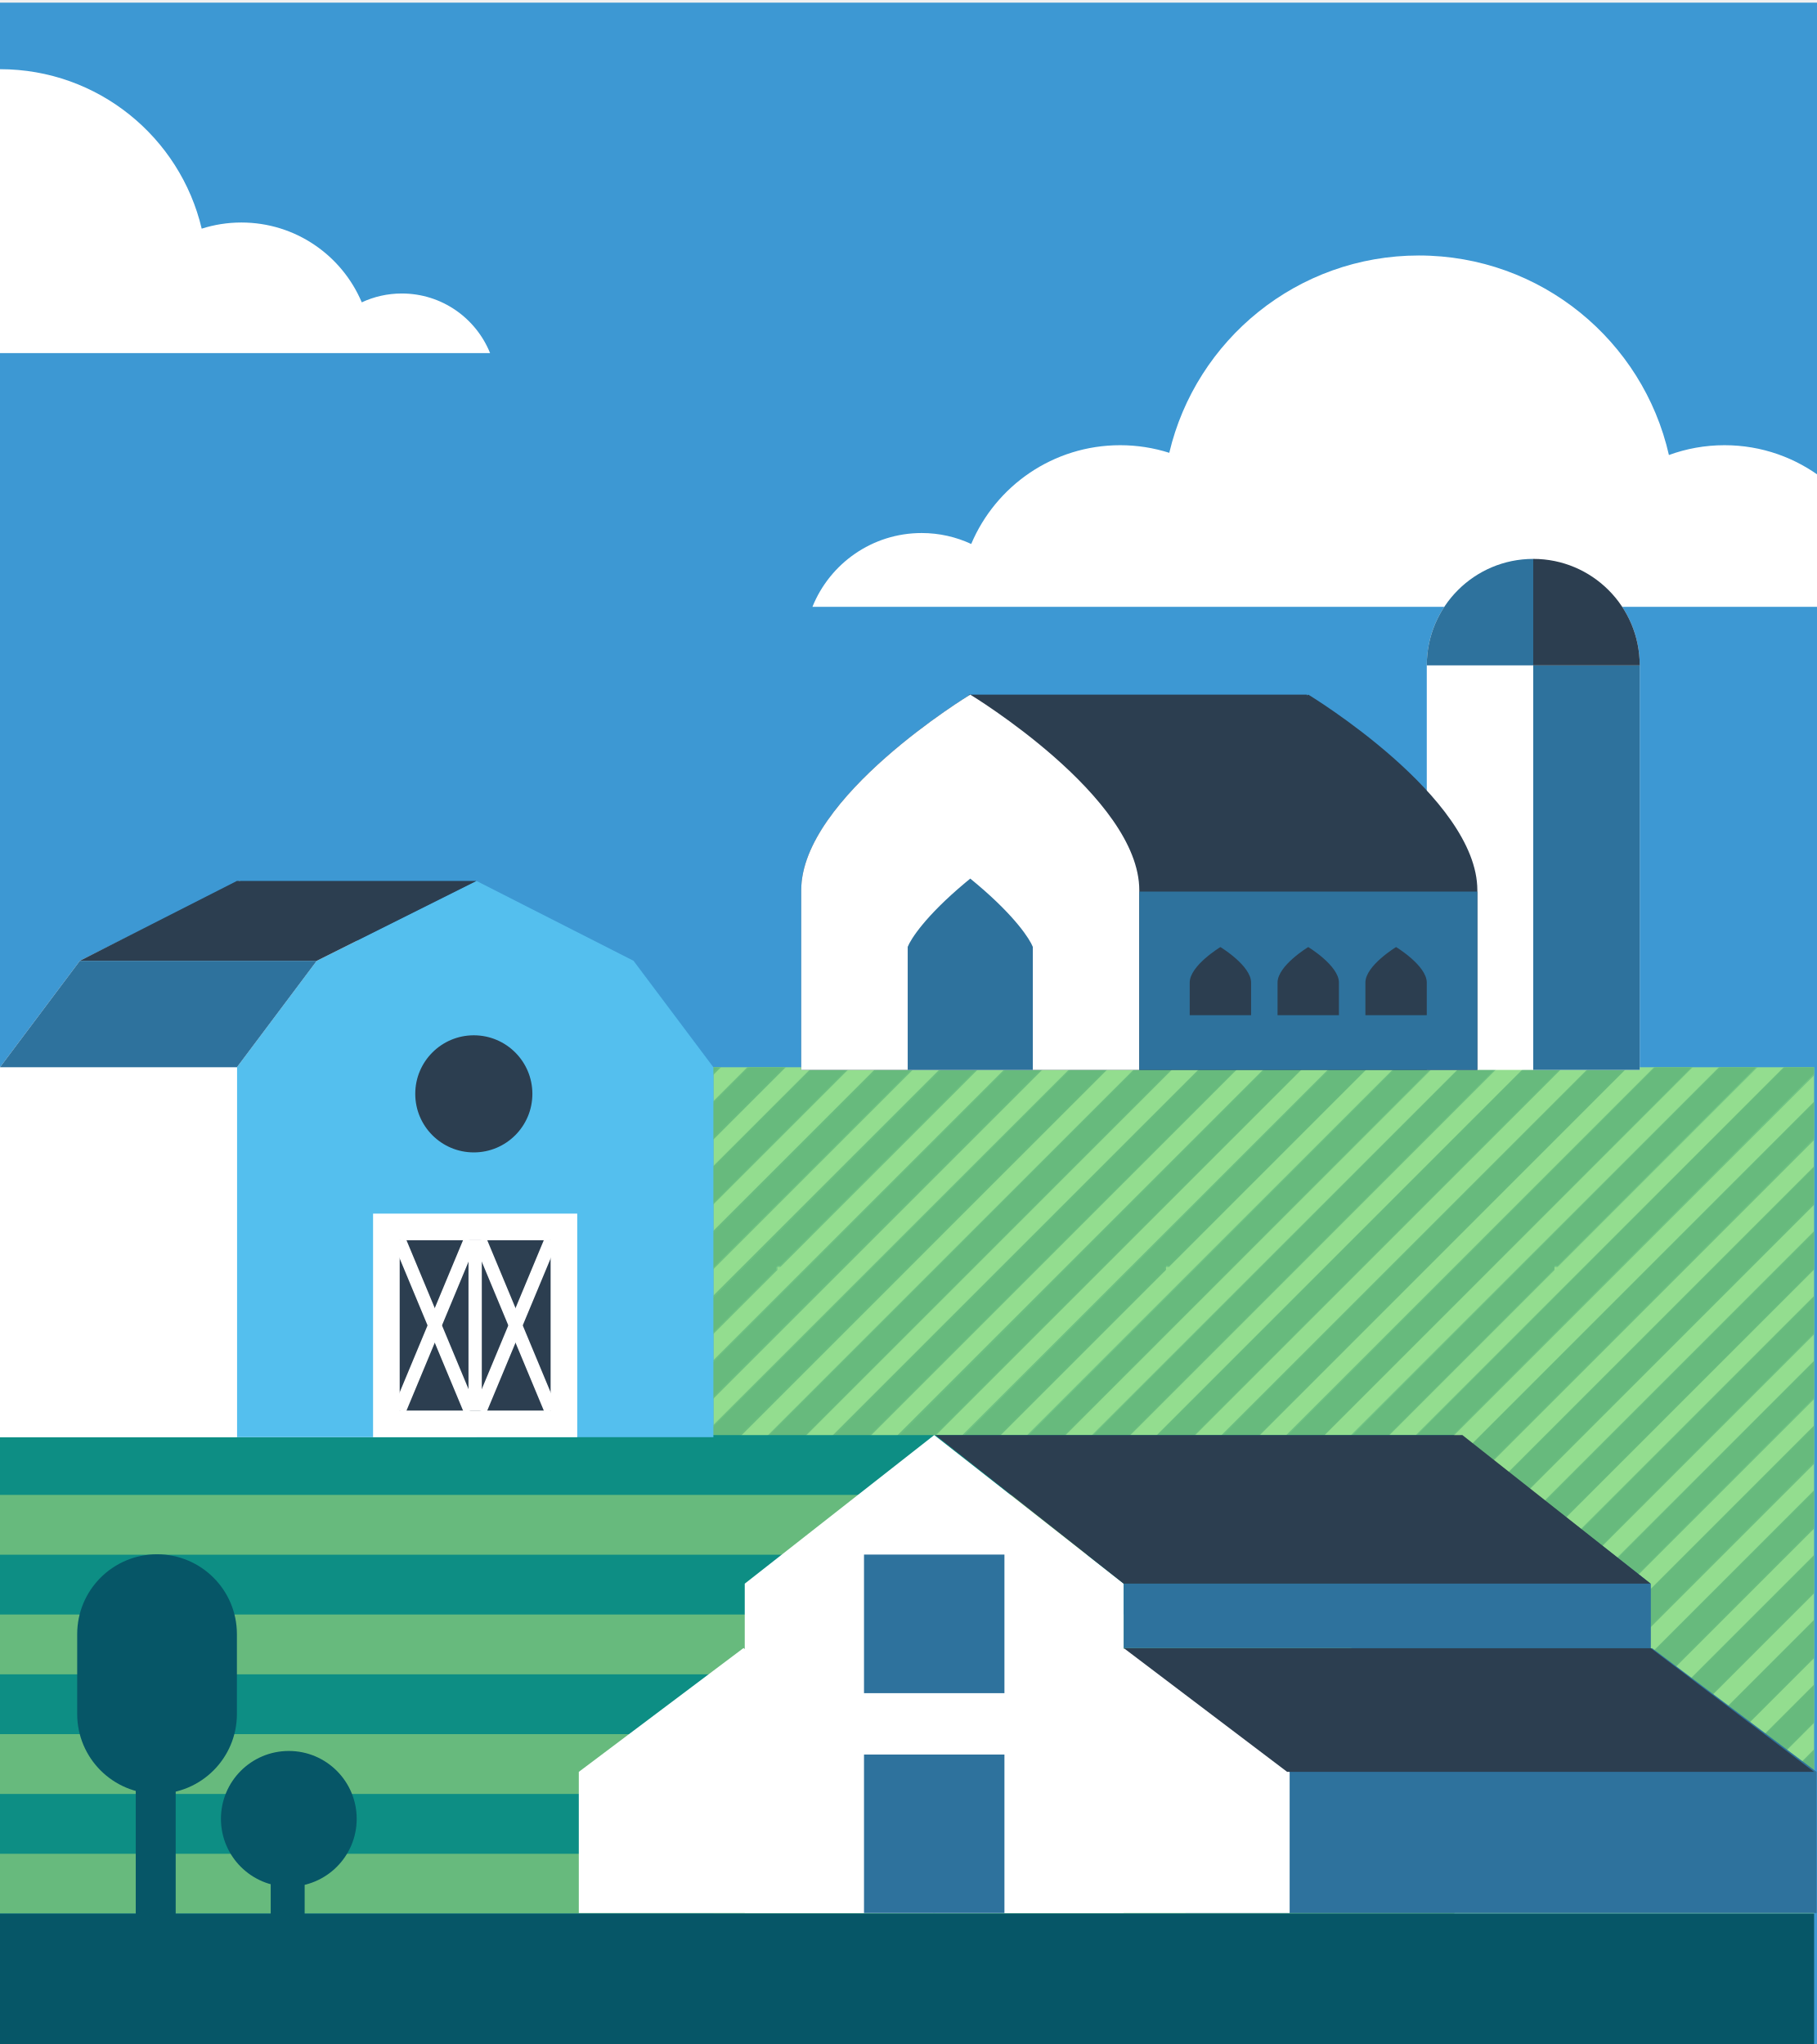
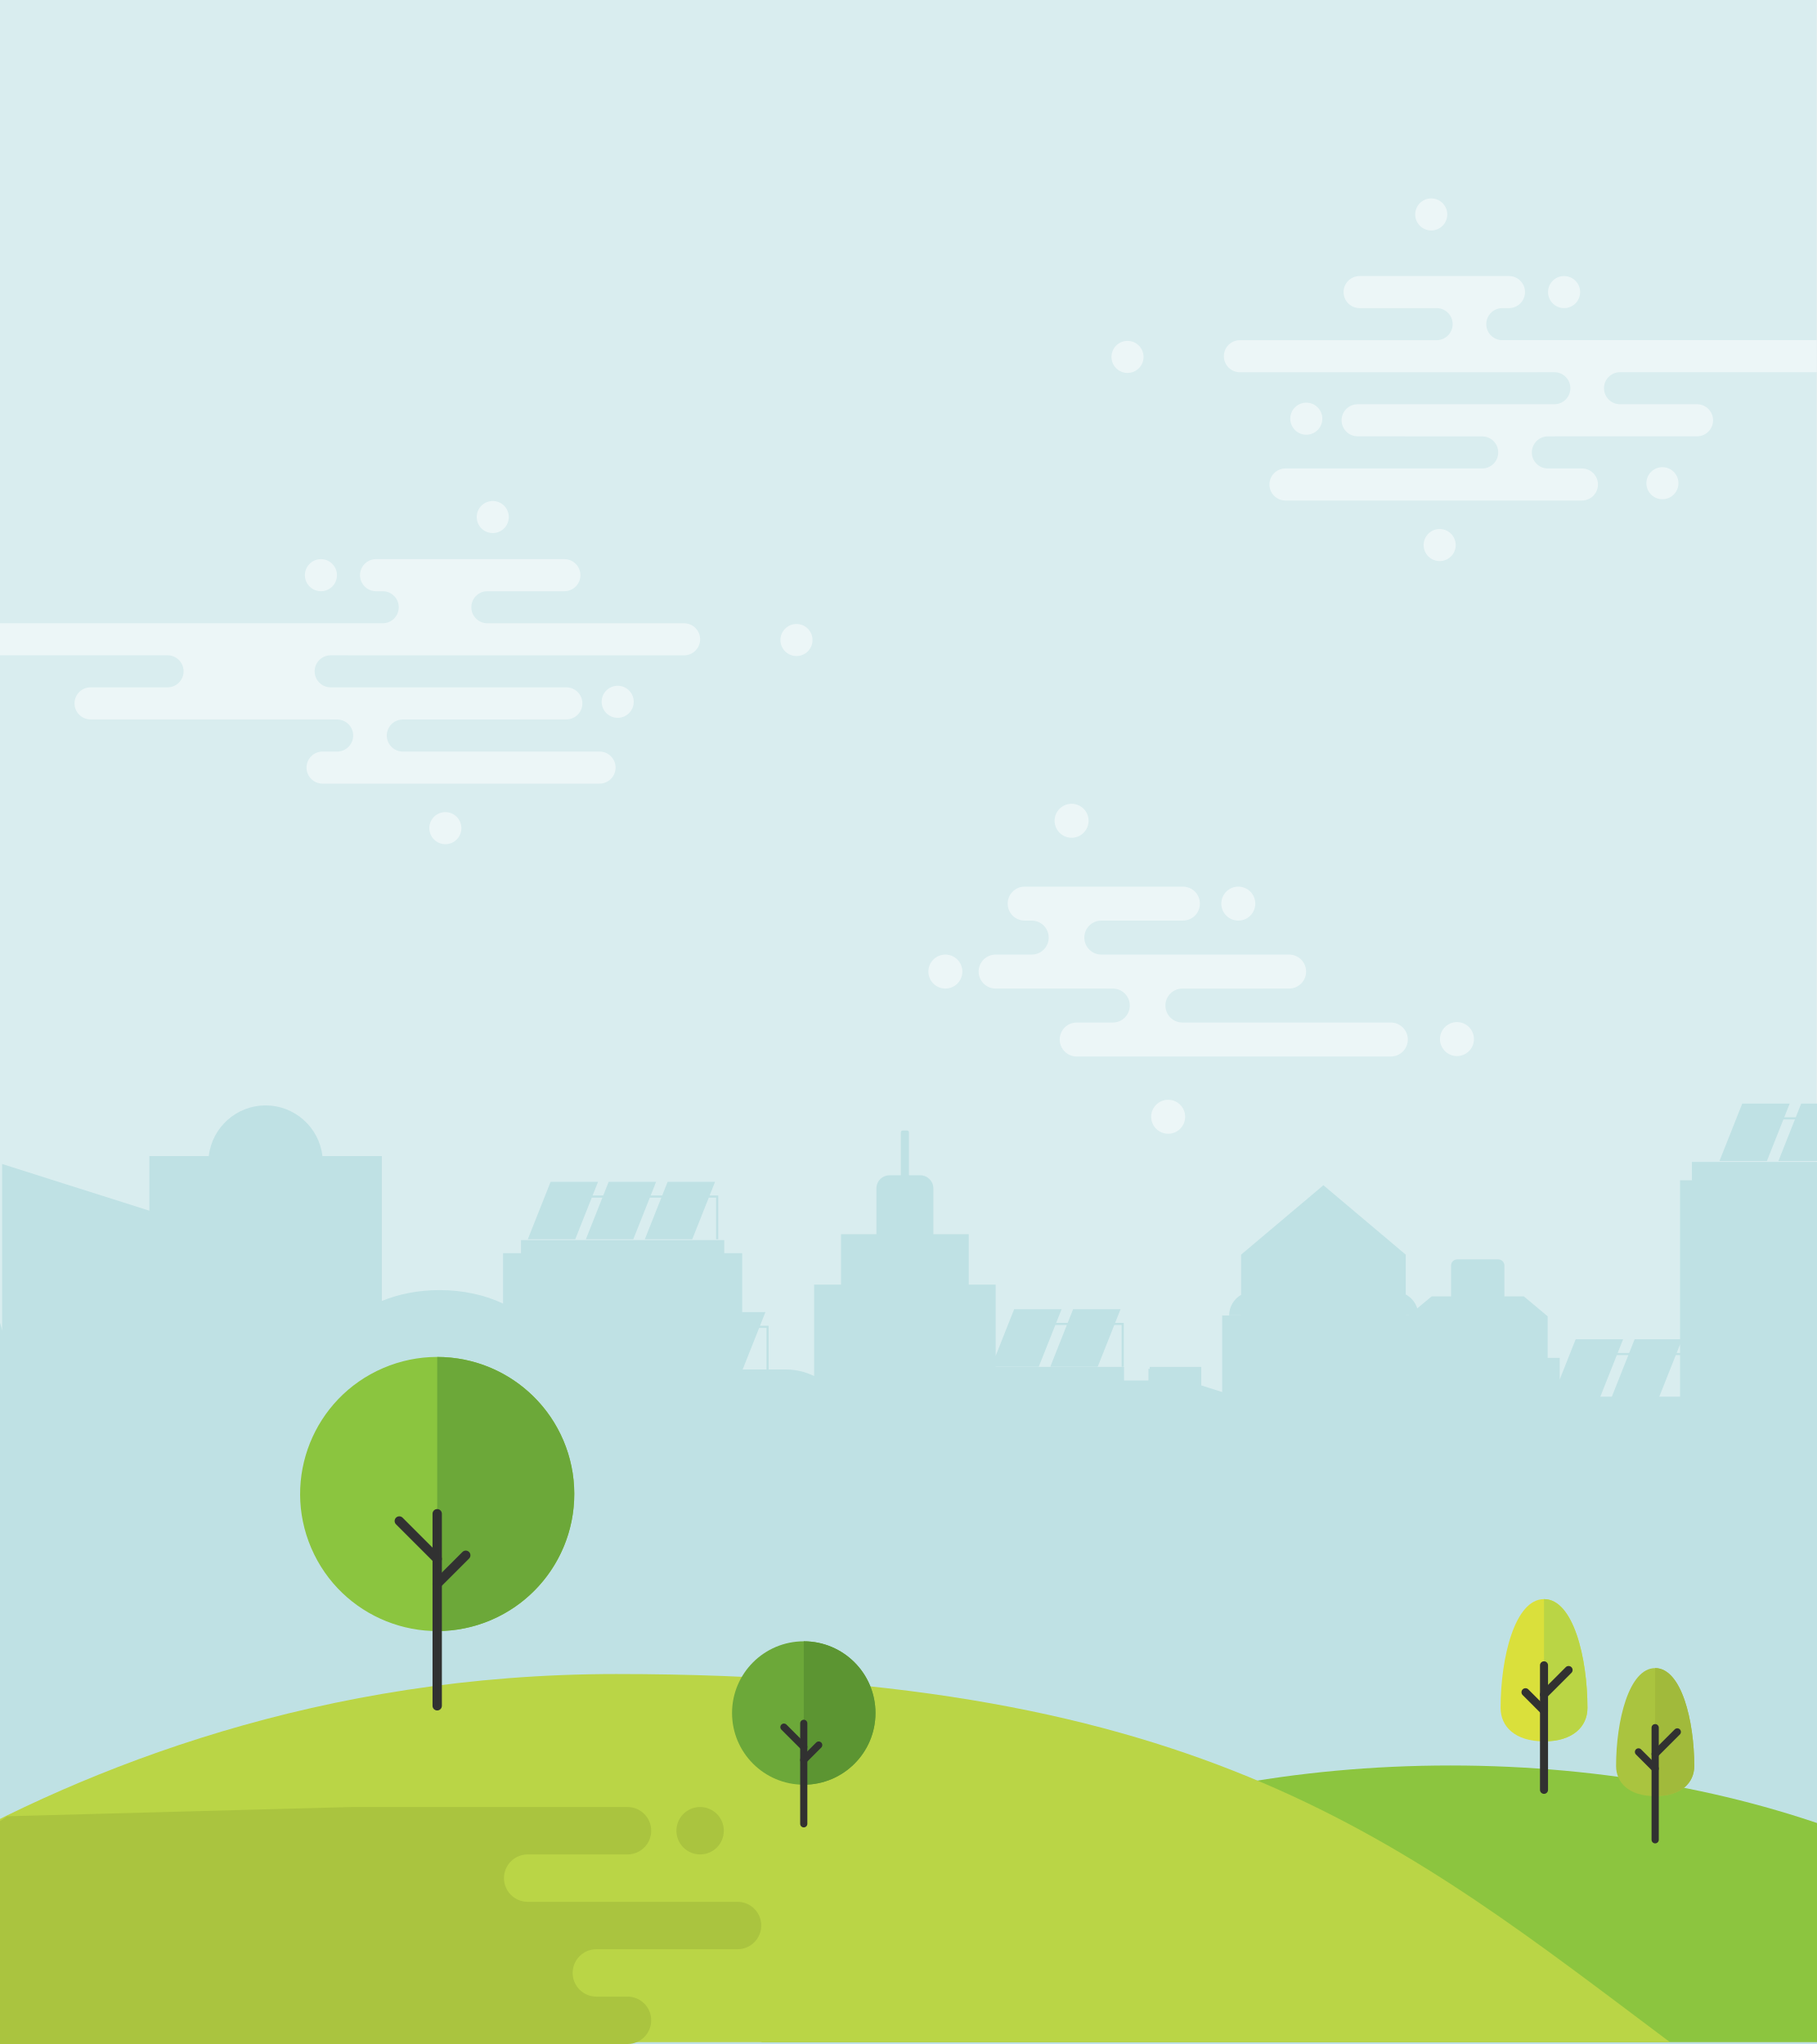
<svg xmlns="http://www.w3.org/2000/svg" version="1.1" id="Layer_1" x="0px" y="0px" viewBox="0 0 682.5 768" style="enable-background:new 0 0 682.5 768;" xml:space="preserve">
  <style type="text/css">
- 	.st0{fill:none;}
- 	.st1{fill:#67BA7D;}
- 	.st2{fill:#3D98D3;}
- 	.st3{fill:#FFFFFF;}
- 	.st4{fill:#93DD8F;}
- 	.st5{fill:url(#New_Pattern_Swatch_2);}
- 	.st6{fill:#0D8E84;}
- 	.st7{fill:#54BFEE;}
- 	.st8{fill:#2C3E50;}
- 	.st9{fill:#2E729D;}
- 	.st10{fill:#065667;}
+ 	.st0{fill:#D9EDEF;}
+ 	.st1{fill:#BFE1E4;}
+ 	.st2{fill:#8CC53F;}
+ 	.st3{fill:#8BC53F;}
+ 	.st4{fill:#6CA839;}
+ 	.st5{fill:#313131;}
+ 	.st6{fill:#BAD545;}
+ 	.st7{fill:#AAC43F;}
+ 	.st8{fill:#DAE03B;}
+ 	.st9{opacity:0.5;}
+ 	.st10{fill:#FFFFFF;}
+ 	.st11{fill:#BAD546;}
+ 	.st12{fill:#5C9532;}
+ 	.st13{fill:#A1BA3B;}
</style>
-   <pattern y="768" width="146" height="146" patternUnits="userSpaceOnUse" id="New_Pattern_Swatch_2" viewBox="0 -146 146 146" style="overflow:visible;">
-     <g>
-       <rect y="-146" class="st0" width="146" height="146" />
-       <g>
-         <polygon class="st1" points="0,-86.189 0,-71.851 74.149,-146 59.81,-146 54.239,-140.43      54.24,-140.429 5.572,-91.761    " />
-         <polygon class="st1" points="84.143,-146 78.572,-140.43 78.573,-140.429 5.572,-67.428      0,-61.855 0,-47.518 98.482,-146    " />
-         <polygon class="st1" points="146,-13.19 132.81,0 146,0    " />
-         <polygon class="st1" points="108.476,-146 102.906,-140.43 102.907,-140.429 5.572,-43.094      0,-37.522 0,-23.185 122.815,-146    " />
-         <polygon class="st1" points="0,-110.522 0,-96.185 49.815,-146 35.476,-146 29.906,-140.43      29.907,-140.429 5.572,-116.094    " />
-         <polygon class="st1" points="0,-134.855 0,-120.518 25.482,-146 11.143,-146 5.572,-140.43      5.573,-140.429 5.572,-140.428    " />
-         <polygon class="st1" points="12.74,-11.593 144.546,-143.398 146,-144.851 146,-146 132.809,-146      127.239,-140.431 127.24,-140.43 127.239,-140.43 127.24,-140.429 0,-13.19 0,0      1.148,0 12.741,-11.592    " />
-         <polygon class="st1" points="146,-23.185 146,-37.522 108.476,0 122.815,0 134.408,-11.592    " />
-         <polygon class="st1" points="11.143,0 25.482,0 37.074,-11.592 37.073,-11.593 134.407,-108.926      134.408,-108.926 146,-120.518 146,-134.855    " />
-         <polygon class="st1" points="134.408,-35.926 146,-47.518 146,-61.855 84.143,0 98.482,0      110.074,-11.592 110.074,-11.593 134.407,-35.926    " />
-         <polygon class="st1" points="59.81,0 74.149,0 85.741,-11.592 85.74,-11.593 134.407,-60.259      134.408,-60.259 146,-71.851 146,-86.189    " />
-         <polygon class="st1" points="35.476,0 49.815,0 61.408,-11.592 61.407,-11.593 134.407,-84.593      134.408,-84.592 146,-96.185 146,-110.522    " />
-       </g>
-     </g>
-   </pattern>
-   <g>
-     <rect y="0.997" class="st2" width="685" height="768" />
-     <path class="st3" d="M685,179.977c-10.268-7.953-23.146-12.7-37.14-12.7   c-7.341,0-14.378,1.303-20.892,3.69c-9.732-42.919-48.084-74.97-93.948-74.97   c-45.567,0-83.72,31.64-93.756,74.141c-5.818-1.853-12.012-2.861-18.444-2.861   c-25.161,0-46.747,15.304-55.959,37.112c-5.661-2.633-11.967-4.112-18.621-4.112   c-18.587,0-34.485,11.473-41.026,27.72H685V179.977z" />
-     <rect x="268" y="400.997" class="st4" width="413.512" height="318" />
-     <rect y="400.997" class="st5" width="681.512" height="308" />
-     <g>
-       <rect y="539.209" class="st6" width="546.291" height="179.789" />
-       <rect y="561.682" class="st1" width="546.291" height="22.474" />
-       <rect y="606.629" class="st1" width="546.291" height="22.474" />
-       <rect y="651.576" class="st1" width="546.291" height="22.474" />
-       <rect y="696.523" class="st1" width="546.291" height="22.474" />
-     </g>
-     <g>
-       <g>
-         <polygon class="st3" points="179,539.997 0,539.997 0,400.997 30,360.997 90,330.997 149,360.997      179,400.997    " />
-         <polygon class="st7" points="268,539.997 89,539.997 89,400.997 119,360.997 179,330.997 238,360.997      268,400.997    " />
-         <rect y="400.997" class="st3" width="89" height="139" />
-         <polygon class="st8" points="30,360.997 119,360.997 179,330.997 89,330.997    " />
-         <polygon class="st9" points="89,400.997 119,360.997 30,360.997 0,400.997    " />
-         <rect x="136.5" y="459.647" transform="matrix(-1.836970e-16 1 -1 -1.836970e-16 676.4971 319.4971)" class="st3" width="84" height="76.699" />
-         <rect x="150.151" y="465.997" class="st8" width="56.699" height="64" />
-         <rect x="160.831" y="463.331" transform="matrix(0.9231052 -0.3845474 0.3845474 0.9231052 -178.9442 101.1017)" class="st3" width="4.999" height="69.331" />
-         <rect x="128.665" y="495.497" transform="matrix(0.3844212 -0.9231578 0.9231578 0.3844212 -359.187 457.3363)" class="st3" width="69.331" height="4.999" />
-         <rect x="191.17" y="463.331" transform="matrix(0.9231052 -0.3845474 0.3845474 0.9231052 -176.6113 112.7684)" class="st3" width="4.999" height="69.331" />
-         <rect x="159.004" y="495.497" transform="matrix(0.3844212 -0.9231578 0.9231578 0.3844212 -340.5111 485.3439)" class="st3" width="69.331" height="4.999" />
-         <rect x="176" y="465.997" class="st3" width="5" height="64" />
-       </g>
-       <circle class="st8" cx="178" cy="410.997" r="22" />
-     </g>
-     <g>
-       <polygon class="st9" points="620.568,619.227 620.102,619.592 620.102,595.036 548.923,539.209     507.743,595.036 507.743,619.592 507.278,619.227 445.403,665.75 445.403,718.786     507.743,718.786 548.458,718.786 549.388,718.786 620.102,718.786 682.443,718.786     682.443,665.75   " />
-       <polygon class="st3" points="422.142,718.786 279.783,718.786 279.783,595.036 350.962,539.209     422.142,595.036   " />
-       <polygon class="st3" points="350.497,718.786 217.443,718.786 217.443,665.75 279.318,619.227     350.497,675.054   " />
-       <polygon class="st3" points="484.482,718.786 351.428,718.786 351.428,675.054 422.607,619.227     484.482,665.75   " />
-       <rect x="324.585" y="659.237" class="st9" width="52.756" height="59.549" />
-       <rect x="324.585" y="584.103" class="st9" width="52.756" height="52.077" />
-       <polygon class="st8" points="351.428,539.209 549.388,539.209 620.102,595.036 422.142,595.036       " />
-       <polygon class="st8" points="422.142,619.227 620.102,619.227 681.512,665.75 483.552,665.75   " />
-       <rect x="422.142" y="595.036" class="st9" width="197.961" height="24.192" />
-     </g>
-     <g>
-       <path class="st3" d="M616,249.997c0-22.091-17.909-40-40-40s-40,17.909-40,40v152h80V249.997z" />
-       <g>
-         <path class="st9" d="M536,249.997h40v-40C553.909,209.997,536,227.906,536,249.997z" />
-         <rect x="576" y="249.997" class="st9" width="40" height="152" />
-         <path class="st8" d="M576,209.997v40h40C616,227.906,598.091,209.997,576,209.997z" />
-       </g>
-     </g>
-     <g>
-       <path class="st8" d="M491.5,260.997c0,0-0.178,0.108-0.5,0.308v-0.308H364v0.308    c-5.902,3.661-63,39.934-63,73.192v67.5h63h64h63h64v-67.5C555,299.427,491.5,260.997,491.5,260.997z" />
-       <path class="st3" d="M428,334.497c0-35.07-63.5-73.5-63.5-73.5s-63.5,38.43-63.5,73.5v67.5h127V334.497z" />
-       <path class="st9" d="M341,401.997V355.762c1.17-2.94,6.656-11.564,21.536-24.024    c0.658-0.551,1.312-1.092,1.964-1.623c0.896,0.73,1.799,1.479,2.705,2.247    c14.338,12.137,19.649,20.528,20.795,23.401v46.234H341z" />
-       <rect x="428" y="334.997" class="st9" width="127" height="67" />
-       <g>
-         <path class="st8" d="M470,369.186c0-6.367-11.529-13.344-11.529-13.344     s-11.529,6.977-11.529,13.344v12.255H470V369.186z" />
-         <path class="st8" d="M503,369.186c0-6.367-11.529-13.344-11.529-13.344     s-11.529,6.977-11.529,13.344v12.255H503V369.186z" />
-         <path class="st8" d="M536,369.186c0-6.367-11.529-13.344-11.529-13.344     s-11.529,6.977-11.529,13.344v12.255H536V369.186z" />
-       </g>
-     </g>
-     <rect y="718.997" class="st10" width="681.512" height="50" />
-     <path class="st10" d="M89,643.997c0,16.569-13.431,30-30,30s-30-13.431-30-30v-30   c0-16.569,13.431-30,30-30s30,13.431,30,30V643.997z" />
-     <rect x="51" y="663.33" class="st10" width="15" height="63.333" />
-     <circle class="st10" cx="108.5" cy="683.397" r="25.5" />
-     <rect x="101.7" y="699.83" class="st10" width="12.75" height="53.833" />
-     <path class="st3" d="M0,132.679h184.113c-5.286-13.13-18.135-22.403-33.157-22.403   c-5.378,0-10.475,1.195-15.05,3.323c-7.445-17.625-24.891-29.994-45.226-29.994   c-5.198,0-10.204,0.815-14.906,2.312C67.663,51.568,36.827,25.997,0,25.997" />
+   <rect class="st0" width="682.5" height="768" />
+   <g>
+     <path class="st1" d="M866.871,513.881c-1.927-17.075-16.41-30.346-34-30.346   c-17.59,0-32.073,13.272-34,30.346h-13.115v-37.423h-43.738v10.721h-8.751v-10.721   h-26.222v-32.987h-4.463v-6.909h-66.971v6.909h-4.463v59.743h-17.066l-2.039,5.138   h-4.33l2.039-5.138H591.938l-5.993,15.103v-8.123h-4.53V494.569l-8.943-7.471h-7.308   v-11.593c0-1.275-1.033-2.308-2.308-2.308h-15.42c-1.274,0-2.308,1.033-2.308,2.308   v11.593h-7.309l-5.398,4.51c-0.696-2.261-2.272-4.135-4.328-5.227v-14.97   l-0.09-0.076l-30.831-26h-0.001l-30.831,26l-0.09,0.076v15.105   c-2.676,1.529-4.483,4.404-4.483,7.707h4.483v0.049h-7.111v28.763l-7.861-2.494   v-6.952h-19.369v0.807l-0.468-0.148v4.447h-9.176v-5.106h-48.212v-0.094h16.195   l6.209-15.645h4.33l-6.208,15.645h17.817l6.208-15.645h2.761v15.645h0.803   v-15.645v-0.744v-0.059h-3.246l2.039-5.138h-17.817l-2.039,5.138h-4.33   l2.039-5.138h-17.817l-6.944,17.499v-26.742h-10.105v-18.948h-13.309v-17.205   c0-2.714-2.2-4.914-4.914-4.914h-4.251v-16.092c0-0.413-0.315-0.748-0.703-0.748   h-1.654c-0.388,0-0.703,0.335-0.703,0.748v16.092h-4.251   c-2.713,0-4.914,2.2-4.914,4.914v17.205h-13.309v18.948h-10.105v34.365   c-3.2-1.567-6.782-2.472-10.579-2.472h-6.5v-15.626v-0.744v-0.059h-3.246   l2.039-5.138h-8.736v-22.146h-6.741v-4.912h-76.34v4.912h-6.741v18.951   c-6.688-3.178-14.968-5.067-23.876-5.067c-7.952,0-15.401,1.507-21.667,4.089   v-54.445h-22.322c-1.229-10.707-10.311-19.025-21.347-19.025   c-11.036,0-20.118,8.319-21.347,19.025H56.111v20.525l-55.32-17.55v62.608   c-2.826-13.424-14.734-23.502-28.999-23.502c-15.233,0-27.776,11.493-29.444,26.28   h-15.226v11.179h-36.639V499.026c0-11.014-8.928-19.942-19.942-19.942   c-11.014,0-19.942,8.928-19.942,19.942v14.887h-52.551v5.748h3.116v43.115V798   H884.453V535.301v-5.22v-16.199H866.871z M287.953,514.559h-8.962l6.201-15.626h2.761   V514.559z M529.231,494.272H528.092v-0.049h1.198L529.231,494.272z M605.525,524.781   h-4.33l6.201-15.626h4.33L605.525,524.781z M631.15,524.781h-7.807l6.201-15.626   h1.606V524.781z M631.15,508.352h-1.287l1.287-3.244V508.352z" />
+     <polygon class="st1" points="222.306,449.994 226.303,449.994 220.095,465.638 237.912,465.638    244.12,449.994 248.45,449.994 242.242,465.638 260.059,465.638 266.267,449.994    269.028,449.994 269.028,465.638 269.831,465.638 269.831,449.994 269.831,449.25    269.831,449.191 266.586,449.191 268.625,444.052 250.808,444.052 248.769,449.191    244.439,449.191 246.478,444.052 228.661,444.052 226.622,449.191 222.625,449.191    224.664,444.052 206.847,444.052 198.281,465.638 216.098,465.638  " />
+     <polygon class="st1" points="669.979,420.598 674.309,420.598 668.1,436.243 685.918,436.243    692.126,420.598 694.887,420.598 694.887,436.243 695.69,436.243 695.69,420.598    695.69,419.854 695.69,419.795 692.445,419.795 694.484,414.657 676.666,414.657    674.627,419.795 670.298,419.795 672.337,414.657 654.52,414.657 645.954,436.243    663.77,436.243  " />
+     <polygon class="st1" points="773.927,460.312 776.688,460.312 776.688,475.957 777.491,475.957    777.491,460.312 777.491,459.569 777.491,459.51 774.245,459.51 776.284,454.371    758.467,454.371 749.901,475.957 767.718,475.957  " />
+   </g>
+   <path class="st2" d="M682.221,1117.16c-17.754-1.617-35.838-2.458-54.192-2.458  c-169.747,0-316.642,71.25-387.542,174.95v114.762H682.5L682.221,1117.16z" />
+   <g>
+     <g>
+       <g>
+         <ellipse transform="matrix(0.3941885 -0.9190296 0.9190296 0.3941885 -630.5393 1248.272)" class="st3" cx="631.559" cy="1102.407" rx="24.813" ry="24.813" />
+       </g>
+       <g>
+         <path class="st4" d="M606.746,1102.407c0-13.704,11.109-24.813,24.813-24.813v49.626     C617.855,1127.22,606.746,1116.111,606.746,1102.407z" />
+       </g>
+       <g>
+         <g>
+           <path class="st5" d="M631.559,1141.6c0.467,0,0.846-0.379,0.846-0.845v-34.775      c0-0.467-0.379-0.846-0.846-0.846c-0.467,0-0.846,0.379-0.846,0.846v34.775      C630.713,1141.221,631.092,1141.6,631.559,1141.6L631.559,1141.6z" />
+         </g>
+         <g>
+           <path class="st5" d="M631.559,1119.514c0.217,0,0.433-0.083,0.598-0.248      c0.33-0.33,0.33-0.866,0-1.196l-5.169-5.169      c-0.33-0.33-0.866-0.33-1.196,0c-0.33,0.33-0.33,0.865,0,1.196      l5.169,5.169C631.126,1119.431,631.342,1119.514,631.559,1119.514L631.559,1119.514z" />
+         </g>
+         <g>
+           <path class="st5" d="M631.559,1115.002c0.217,0,0.433-0.083,0.598-0.248l6.862-6.862      c0.33-0.33,0.33-0.865,0-1.196c-0.331-0.33-0.866-0.33-1.196,0      l-6.862,6.862c-0.33,0.33-0.33,0.865,0,1.196      C631.126,1114.919,631.342,1115.002,631.559,1115.002L631.559,1115.002z" />
+         </g>
+       </g>
+     </g>
+     <g>
+       <g>
+         <path class="st6" d="M575.186,1187.063c0-14.086,3.994-30.383,12.125-30.383     c8.131,0,12.125,16.297,12.125,30.383c0,5.161-3.994,9.345-12.125,9.345     C579.18,1196.408,575.186,1192.224,575.186,1187.063z" />
+       </g>
+       <g>
+         <path class="st7" d="M575.186,1187.063c0-14.086,3.994-30.383,12.125-30.383v39.728     C579.18,1196.408,575.186,1192.224,575.186,1187.063z" />
+       </g>
+       <g>
+         <g>
+           <path class="st5" d="M587.311,1210.788c0.467,0,0.846-0.379,0.846-0.846v-34.775      c0-0.467-0.379-0.846-0.846-0.846c-0.467,0-0.846,0.379-0.846,0.846v34.775      C586.466,1210.41,586.844,1210.788,587.311,1210.788L587.311,1210.788z" />
+         </g>
+         <g>
+           <path class="st5" d="M587.311,1188.702c0.217,0,0.433-0.083,0.598-0.248l5.169-5.169      c0.33-0.33,0.33-0.866,0-1.196c-0.33-0.33-0.865-0.33-1.196,0      l-5.169,5.169c-0.33,0.33-0.33,0.866,0,1.196      C586.879,1188.619,587.094,1188.702,587.311,1188.702L587.311,1188.702z" />
+         </g>
+         <g>
+           <path class="st5" d="M587.311,1184.19c0.217,0,0.433-0.083,0.598-0.248      c0.33-0.33,0.33-0.866,0-1.196l-6.862-6.862      c-0.33-0.33-0.865-0.33-1.196,0c-0.33,0.33-0.33,0.866,0,1.196      l6.862,6.862C586.879,1184.108,587.094,1184.19,587.311,1184.19L587.311,1184.19z" />
+         </g>
+       </g>
+     </g>
+     <g>
+       <g>
+         <path class="st8" d="M513.885,1149.353c0-19.266,5.723-51.316,12.783-51.316     s12.783,32.05,12.783,51.316c0,7.06-5.723,12.783-12.783,12.783     S513.885,1156.413,513.885,1149.353z" />
+       </g>
+       <g>
+         <path class="st6" d="M513.885,1149.353c0-19.266,5.723-51.316,12.783-51.316v64.099     C519.609,1162.136,513.885,1156.413,513.885,1149.353z" />
+       </g>
+       <g>
+         <g>
+           <path class="st5" d="M526.669,1176.516c0.467,0,0.846-0.379,0.846-0.846v-34.775      c0-0.467-0.379-0.846-0.846-0.846c-0.467,0-0.846,0.379-0.846,0.846v34.775      C525.823,1176.137,526.202,1176.516,526.669,1176.516L526.669,1176.516z" />
+         </g>
+         <g>
+           <path class="st5" d="M526.669,1154.429c0.217,0,0.433-0.083,0.598-0.248l5.169-5.169      c0.33-0.33,0.33-0.866,0-1.196s-0.866-0.33-1.196,0l-5.169,5.169      c-0.33,0.33-0.33,0.866,0,1.196      C526.236,1154.347,526.452,1154.429,526.669,1154.429L526.669,1154.429z" />
+         </g>
+         <g>
+           <path class="st5" d="M526.669,1149.918c0.217,0,0.433-0.083,0.598-0.248      c0.33-0.33,0.33-0.866,0-1.196l-6.862-6.862      c-0.33-0.33-0.865-0.33-1.196,0c-0.33,0.33-0.33,0.866,0,1.196      l6.862,6.862C526.236,1149.835,526.452,1149.918,526.669,1149.918L526.669,1149.918z" />
+         </g>
+       </g>
+     </g>
+   </g>
+   <g class="st9">
+     <path class="st10" d="M374.031,358.667h13.559c3.525,0,6.382-2.858,6.382-6.382   c0-3.525-2.857-6.382-6.382-6.382h-2.65c-3.525,0-6.382-2.857-6.382-6.382v-0   c0-3.525,2.858-6.382,6.382-6.382h59.448c3.525,0,6.382,2.857,6.382,6.382v0   c0,3.525-2.857,6.382-6.382,6.382h-3.149h-27.507   c-3.525,0-6.382,2.857-6.382,6.382v0c0,3.525,2.857,6.382,6.382,6.382h27.507   h28.774h3.166h11.102c3.525,0,6.382,2.857,6.382,6.382   c0,3.525-2.857,6.382-6.382,6.382h-9.34c-0.031,0-0.061,0.005-0.092,0.005   h-3.149h-27.507c-3.525,0-6.382,2.857-6.382,6.382   c0,3.525,2.857,6.382,6.382,6.382h27.507h28.774h3.166h18.858   c3.525,0,6.382,2.857,6.382,6.382c0,3.525-2.857,6.382-6.382,6.382h-58.558   h-18.559h-40.889c-3.525,0-6.382-2.858-6.382-6.382   c0-3.525,2.857-6.382,6.382-6.382h13.559c3.525,0,6.382-2.857,6.382-6.382   c0-3.525-2.858-6.382-6.382-6.382h-2.65c-0.031,0-0.061-0.004-0.091-0.005   h-0.39h-40.889c-3.525,0-6.382-2.857-6.382-6.382   C367.649,361.524,370.506,358.667,374.031,358.667z" />
+     <ellipse transform="matrix(0.7071068 -0.7071068 0.7071068 0.7071068 -154.1082 358.0526)" class="st10" cx="355.154" cy="365.051" rx="6.383" ry="6.383" />
+     <ellipse transform="matrix(0.2305667 -0.9730566 0.9730566 0.2305667 27.56792 713.9033)" class="st10" cx="465.199" cy="339.52" rx="6.383" ry="6.383" />
+     <ellipse transform="matrix(0.1605944 -0.9870205 0.9870205 0.1605944 33.52818 656.2073)" class="st10" cx="402.567" cy="308.392" rx="6.383" ry="6.383" />
+     <ellipse transform="matrix(0.8951613 -0.4457425 0.4457425 0.8951613 -116.6427 284.9064)" class="st10" cx="547.346" cy="390.418" rx="6.383" ry="6.383" />
+     <circle class="st10" cx="438.85" cy="419.608" r="6.383" />
+   </g>
+   <g class="st9">
+     <path class="st10" d="M682.5,127.791h-55.267h-16.127h-1.389h-38.591h-7.235   c-3.1-0.247-5.539-2.836-5.539-5.999c0-3.327,2.697-6.024,6.024-6.024h2.501   c3.327,0,6.024-2.697,6.024-6.024l0,0c0-3.327-2.697-6.024-6.024-6.024h-56.107   c-3.327,0-6.024,2.697-6.024,6.024l0,0c0,3.327,2.697,6.024,6.024,6.024h2.972   h25.961c3.327,0,6.024,2.697,6.024,6.024v0c0,3.327-2.697,6.024-6.024,6.024   h-25.961h-27.157h-2.988h-17.798c-3.327,0-6.024,2.697-6.024,6.024   c0,3.327,2.697,6.024,6.024,6.024h55.267h17.516h38.591   c0.163,0,0.323-0.012,0.483-0.024h6.268c3.327,0,6.024,2.697,6.024,6.024   s-2.697,6.024-6.024,6.024h-2.501h-23.451h-27.157h-2.989h-17.798   c-3.327,0-6.024,2.697-6.024,6.024c0,3.327,2.697,6.024,6.024,6.024h17.248   c0.202,0.02,0.406,0.031,0.613,0.031h2.972h25.961   c3.327,0,6.024,2.697,6.024,6.024v0c0,3.327-2.697,6.024-6.024,6.024h-25.961   h-27.157h-2.989h-17.798c-3.327,0-6.024,2.697-6.024,6.024   c0,3.327,2.697,6.024,6.024,6.024h55.267h17.516h38.591   c3.327,0,6.024-2.697,6.024-6.024c0-3.327-2.697-6.024-6.024-6.024h-12.797   c-3.327,0-6.024-2.697-6.024-6.024c0-3.327,2.697-6.024,6.024-6.024h2.501   c0.207,0,0.412-0.011,0.613-0.031h36.793h16.127c3.327,0,6.024-2.697,6.024-6.024   l0,0c0-3.327-2.697-6.024-6.024-6.024h-2.972h-13.154h-12.797   c-3.327,0-6.024-2.697-6.024-6.024c0-3.327,2.697-6.024,6.024-6.024h2.501h23.45   h27.157h2.988H682.5" />
+     <ellipse transform="matrix(0.2400311 -0.9707652 0.9707652 0.2400311 298.3702 744.2419)" class="st10" cx="624.523" cy="181.556" rx="6.024" ry="6.024" />
+     <ellipse transform="matrix(0.6751398 -0.7376899 0.7376899 0.6751398 109.9258 469.1085)" class="st10" cx="587.587" cy="109.745" rx="6.024" ry="6.024" />
+     <ellipse transform="matrix(0.2305667 -0.9730566 0.9730566 0.2305667 335.3029 585.1867)" class="st10" cx="537.677" cy="80.575" rx="6.024" ry="6.024" />
+     <ellipse transform="matrix(0.153126 -0.9882067 0.9882067 0.153126 255.6481 707.9042)" class="st10" cx="540.846" cy="204.796" rx="6.024" ry="6.024" />
+     <ellipse transform="matrix(0.1547078 -0.9879603 0.9879603 0.1547078 259.3975 617.8167)" class="st10" cx="490.744" cy="157.319" rx="6.024" ry="6.024" />
+     <ellipse transform="matrix(0.7071068 -0.7071068 0.7071068 0.7071068 29.23668 338.7919)" class="st10" cx="423.576" cy="134.104" rx="6.024" ry="6.024" />
+   </g>
+   <g class="st9">
+     <path class="st10" d="M0,234.163h44.319h16.127h1.389h75.191h7.235   c3.1-0.247,5.539-2.836,5.539-5.999c0-3.327-2.697-6.024-6.024-6.024h-2.501   c-3.327,0-6.024-2.697-6.024-6.024l0,0c0-3.327,2.697-6.024,6.024-6.024h70.747   c3.327,0,6.024,2.697,6.024,6.024l0,0c0,3.327-2.697,6.024-6.024,6.024h-2.972   h-25.961c-3.327,0-6.024,2.697-6.024,6.024v0   c0,3.327,2.697,6.024,6.024,6.024h25.961h27.157h2.988h17.798   c3.327,0,6.024,2.697,6.024,6.024c0,3.327-2.697,6.024-6.024,6.024h-55.267   h-17.516h-53.231c-0.163,0-0.323-0.012-0.483-0.024h-6.268   c-3.327,0-6.024,2.697-6.024,6.024c0,3.327,2.697,6.024,6.024,6.024h2.501h23.45   h41.797h2.988h17.798c3.327,0,6.024,2.697,6.024,6.024   c0,3.327-2.697,6.024-6.024,6.024h-17.248c-0.202,0.02-0.406,0.031-0.613,0.031   H191.93h-40.601c-3.327,0-6.024,2.697-6.024,6.024v0   c0,3.327,2.697,6.024,6.024,6.024h25.961h27.157h2.989h17.798   c3.327,0,6.024,2.697,6.024,6.024c0,3.327-2.697,6.024-6.024,6.024h-55.267   h-17.516h-31.271c-3.327,0-6.024-2.697-6.024-6.024   c0-3.327,2.697-6.024,6.024-6.024h5.477c3.327,0,6.024-2.697,6.024-6.024   c0-3.327-2.697-6.024-6.024-6.024h-2.501c-0.207,0-0.412-0.011-0.613-0.031   H50.15H34.023c-3.327,0-6.024-2.697-6.024-6.024l0,0   c0-3.327,2.697-6.024,6.024-6.024h2.972h13.154h12.797   c3.327,0,6.024-2.697,6.024-6.024c0-3.327-2.697-6.024-6.024-6.024h-2.501H36.996   H9.839H6.85H0" />
+     <ellipse transform="matrix(0.7376898 -0.6751398 0.6751398 0.7376898 -114.2837 138.0883)" class="st10" cx="120.565" cy="216.117" rx="6.024" ry="6.024" />
+     <ellipse transform="matrix(0.9730566 -0.2305667 0.2305667 0.9730566 -39.80377 47.91563)" class="st10" cx="185.115" cy="194.267" rx="6.024" ry="6.024" />
+     <ellipse transform="matrix(0.9882067 -0.153126 0.153126 0.9882067 -45.6748 29.28857)" class="st10" cx="167.306" cy="311.168" rx="6.024" ry="6.024" />
+     <ellipse transform="matrix(0.9879603 -0.1547078 0.1547078 0.9879603 -38.00129 39.07434)" class="st10" cx="232.048" cy="263.691" rx="6.024" ry="6.024" />
+     <ellipse transform="matrix(0.7071068 -0.7071068 0.7071068 0.7071068 -82.40409 282.0114)" class="st10" cx="299.216" cy="240.476" rx="6.024" ry="6.024" />
+   </g>
+   <g>
+     <path class="st6" d="M0.248,1404.367l0-153.081c15.756-1.435,31.805-2.181,48.094-2.181   c150.645,0,281.009,63.232,343.93,155.262H0.248z" />
+     <g>
+       <g>
+         <ellipse transform="matrix(0.3941886 -0.9190296 0.9190296 0.3941886 -1057.006 952.1807)" class="st3" cx="193.737" cy="1277.841" rx="30.348" ry="30.348" />
+       </g>
+       <g>
+         <path class="st4" d="M163.389,1277.841c0-16.761,13.587-30.348,30.348-30.348v60.697     C176.975,1308.189,163.389,1294.602,163.389,1277.841z" />
+       </g>
+       <g>
+         <g>
+           <path class="st5" d="M193.737,1325.777c0.571,0,1.035-0.463,1.035-1.034v-42.533      c0-0.571-0.464-1.035-1.035-1.035c-0.571,0-1.035,0.463-1.035,1.035v42.533      C192.702,1325.314,193.165,1325.777,193.737,1325.777L193.737,1325.777z" />
+         </g>
+         <g>
+           <path class="st5" d="M193.737,1298.764c0.266,0,0.529-0.101,0.731-0.303      c0.404-0.404,0.404-1.059,0-1.463l-6.322-6.322      c-0.404-0.404-1.059-0.404-1.463,0c-0.404,0.404-0.404,1.059,0,1.463      l6.322,6.322C193.207,1298.663,193.471,1298.764,193.737,1298.764L193.737,1298.764z" />
+         </g>
+         <g>
+           <path class="st5" d="M193.737,1293.246c0.266,0,0.529-0.101,0.731-0.303l8.393-8.393      c0.404-0.404,0.404-1.059,0-1.463c-0.405-0.404-1.059-0.404-1.463,0      l-8.393,8.393c-0.404,0.404-0.404,1.059,0,1.463      C193.207,1293.145,193.471,1293.246,193.737,1293.246L193.737,1293.246z" />
+         </g>
+       </g>
+     </g>
+     <g>
+       <g>
+         <path class="st6" d="M80.414,1230.513c0-17.229,4.885-37.161,14.831-37.161     c9.945,0,14.83,19.932,14.83,37.161c0,6.312-4.885,11.43-14.83,11.43     C85.299,1241.944,80.414,1236.826,80.414,1230.513z" />
+       </g>
+       <g>
+         <path class="st7" d="M80.414,1230.513c0-17.229,4.885-37.161,14.831-37.161v48.591     C85.299,1241.944,80.414,1236.826,80.414,1230.513z" />
+       </g>
+       <g>
+         <g>
+           <path class="st5" d="M95.245,1259.532c0.572,0,1.035-0.463,1.035-1.035v-42.533      c0-0.571-0.463-1.034-1.035-1.034c-0.571,0-1.034,0.463-1.034,1.034v42.533      C94.21,1259.068,94.674,1259.532,95.245,1259.532L95.245,1259.532z" />
+         </g>
+         <g>
+           <path class="st5" d="M95.245,1232.518c0.266,0,0.53-0.101,0.732-0.303l6.322-6.322      c0.404-0.404,0.404-1.059,0-1.463c-0.404-0.404-1.059-0.404-1.463,0      l-6.322,6.322c-0.404,0.404-0.404,1.059,0,1.463      C94.716,1232.417,94.98,1232.518,95.245,1232.518L95.245,1232.518z" />
+         </g>
+         <g>
+           <path class="st5" d="M95.245,1227c0.266,0,0.53-0.101,0.732-0.303      c0.404-0.404,0.404-1.059,0-1.463l-8.393-8.393      c-0.404-0.404-1.059-0.404-1.463,0c-0.404,0.404-0.404,1.059,0,1.463      l8.393,8.393C94.716,1226.899,94.98,1227,95.245,1227L95.245,1227z" />
+         </g>
+       </g>
+     </g>
+     <path class="st7" d="M80.425,1290.372c4.498,0,8.146,3.647,8.146,8.146   s-3.648,8.146-8.146,8.146H53.509c-4.491,0.011-8.129,3.654-8.129,8.145   c0,4.499,3.648,8.146,8.148,8.146h99.879c4.5,0,8.148,3.647,8.148,8.148   c0,4.497-3.648,8.145-8.148,8.145h-32.249c-4.501,0-8.146,3.647-8.146,8.145   c0,4.5,3.645,8.148,8.146,8.148h44.16c4.501,0,8.146,3.647,8.146,8.145   c0,4.499-3.645,8.148-8.146,8.148H97.147c-4.501,0-8.148,3.647-8.148,8.146   c0,4.497,3.647,8.145,8.148,8.145h56.26c4.5,0,8.148,3.648,8.148,8.145   c0,4.5-3.648,8.147-8.148,8.147H0l0-114.043H80.425z M180.52,1363.685   c0,4.499,3.647,8.148,8.146,8.148c4.498,0,8.146-3.648,8.146-8.148   c0-4.498-3.648-8.145-8.146-8.145C184.166,1355.54,180.52,1359.187,180.52,1363.685   z M113.103,1298.519c0-4.498-3.646-8.145-8.145-8.145   c-4.498,0-8.148,3.647-8.148,8.145c0,4.501,3.649,8.148,8.148,8.148   C109.457,1306.666,113.103,1303.019,113.103,1298.519z" />
+     <g>
+       <g>
+         <path class="st8" d="M23.188,1326.385c0-23.564,7-62.764,15.635-62.764     s15.635,39.2,15.635,62.764c0,8.635-7,15.635-15.635,15.635     S23.188,1335.02,23.188,1326.385z" />
+       </g>
+       <g>
+         <path class="st6" d="M23.188,1326.385c0-23.564,7-62.764,15.635-62.764v78.399     C30.188,1342.02,23.188,1335.02,23.188,1326.385z" />
+       </g>
+       <g>
+         <g>
+           <path class="st5" d="M38.823,1359.608c0.571,0,1.035-0.463,1.035-1.035v-42.533      c0-0.571-0.464-1.035-1.035-1.035c-0.571,0-1.035,0.464-1.035,1.035v42.533      C37.788,1359.145,38.252,1359.608,38.823,1359.608L38.823,1359.608z" />
+         </g>
+         <g>
+           <path class="st5" d="M38.823,1332.594c0.266,0,0.529-0.101,0.731-0.303l6.322-6.322      c0.404-0.404,0.404-1.059,0-1.463c-0.404-0.404-1.059-0.404-1.463,0      l-6.322,6.322c-0.404,0.404-0.404,1.059,0,1.463      C38.293,1332.493,38.557,1332.594,38.823,1332.594L38.823,1332.594z" />
+         </g>
+         <g>
+           <path class="st5" d="M38.823,1327.076c0.266,0,0.529-0.101,0.731-0.303      c0.404-0.404,0.404-1.059,0-1.463l-8.393-8.393c-0.404-0.404-1.059-0.404-1.463,0      c-0.404,0.404-0.404,1.059,0,1.463l8.393,8.393      C38.293,1326.975,38.557,1327.076,38.823,1327.076L38.823,1327.076z" />
+         </g>
+       </g>
+     </g>
+   </g>
+   <g>
+     <path class="st2" d="M285.981,767.306h517.83   c-41.499-60.959-141.777-103.95-258.914-103.95   C427.76,663.356,327.481,706.346,285.981,767.306z" />
+     <path class="st11" d="M-121.311,767.306h748.668   c-100.324-75.19-175.122-138.317-395.847-138.317S-121.311,767.306-121.311,767.306z" />
+     <g>
+       <g>
+         <path class="st8" d="M596.361,641.72c0-18.953-5.374-40.88-16.315-40.88     c-10.94,0-16.313,21.927-16.313,40.88c0,6.944,5.373,12.575,16.313,12.575     C590.987,654.295,596.361,648.664,596.361,641.72z" />
+       </g>
+       <g>
+         <path class="st6" d="M596.361,641.72c0-18.953-5.374-40.88-16.315-40.88v53.455     C590.987,654.295,596.361,648.664,596.361,641.72z" />
+       </g>
+       <g>
+         <g>
+           <path class="st5" d="M580.045,674.014c-0.833,0-1.51-0.676-1.51-1.51v-46.79      c0-0.833,0.676-1.509,1.51-1.509s1.51,0.676,1.51,1.509v46.79      C581.555,673.338,580.879,674.014,580.045,674.014L580.045,674.014z" />
+         </g>
+         <g>
+           <path class="st5" d="M580.045,644.297c-0.387,0-0.773-0.148-1.067-0.443l-6.954-6.956      c-0.59-0.59-0.59-1.544,0-2.135c0.592-0.59,1.547-0.59,2.134,0      l6.954,6.956c0.59,0.589,0.59,1.544,0,2.134      C580.818,644.148,580.433,644.297,580.045,644.297L580.045,644.297z" />
+         </g>
+         <g>
+           <path class="st5" d="M580.045,638.227c-0.387,0-0.773-0.147-1.067-0.442      c-0.59-0.59-0.59-1.545,0-2.135l9.234-9.233      c0.59-0.59,1.544-0.59,2.134,0c0.59,0.59,0.59,1.544,0,2.135      l-9.233,9.233C580.818,638.08,580.433,638.227,580.045,638.227L580.045,638.227z" />
+         </g>
+       </g>
+     </g>
+     <g>
+       <g>
+         <path class="st4" d="M328.895,643.635c0,14.878-12.062,26.94-26.942,26.94     c-14.879,0-26.941-12.062-26.941-26.94c0-14.877,12.062-26.941,26.941-26.941     C316.832,616.694,328.895,628.757,328.895,643.635z" />
+       </g>
+       <g>
+         <path class="st12" d="M328.895,643.635c0-14.877-12.062-26.941-26.942-26.941v53.881     C316.832,670.575,328.895,658.513,328.895,643.635z" />
+       </g>
+       <g>
+         <g>
+           <path class="st5" d="M301.953,686.616c-0.743,0-1.345-0.602-1.345-1.345v-37.758      c0-0.743,0.603-1.346,1.345-1.346c0.743,0,1.346,0.603,1.346,1.346v37.758      C303.299,686.014,302.696,686.616,301.953,686.616L301.953,686.616z" />
+         </g>
+         <g>
+           <path class="st5" d="M301.953,662.635c-0.344,0-0.688-0.131-0.951-0.394      c-0.526-0.526-0.526-1.377,0-1.903l5.612-5.613      c0.526-0.526,1.377-0.526,1.903,0s0.526,1.377,0,1.902l-5.612,5.613      C302.642,662.504,302.297,662.635,301.953,662.635L301.953,662.635z" />
+         </g>
+         <g>
+           <path class="st5" d="M301.953,657.737c-0.344,0-0.688-0.131-0.951-0.394l-7.45-7.449      c-0.526-0.526-0.526-1.377,0-1.903c0.526-0.526,1.377-0.526,1.903,0      l7.45,7.449c0.526,0.526,0.526,1.377,0,1.902      C302.642,657.605,302.297,657.737,301.953,657.737L301.953,657.737z" />
+         </g>
+       </g>
+     </g>
+     <g>
+       <g>
+         <path class="st7" d="M636.486,663.555c0-17.057-4.836-36.791-14.684-36.791     c-9.845,0-14.682,19.734-14.682,36.791c0,6.25,4.836,11.317,14.682,11.317     C631.65,674.873,636.486,669.805,636.486,663.555z" />
+       </g>
+       <g>
+         <path class="st13" d="M636.486,663.555c0-17.057-4.836-36.791-14.684-36.791v48.109     C631.65,674.873,636.486,669.805,636.486,663.555z" />
+       </g>
+       <g>
+         <g>
+           <path class="st5" d="M621.803,692.62c-0.75,0-1.359-0.608-1.359-1.359v-42.11      c0-0.75,0.609-1.359,1.359-1.359s1.359,0.608,1.359,1.359v42.11      C623.161,692.012,622.552,692.62,621.803,692.62L621.803,692.62z" />
+         </g>
+         <g>
+           <path class="st5" d="M621.803,665.875c-0.349,0-0.695-0.133-0.961-0.398l-6.258-6.26      c-0.531-0.531-0.531-1.39,0-1.921c0.532-0.531,1.392-0.531,1.921,0l6.259,6.26      c0.531,0.531,0.531,1.391,0,1.921C622.498,665.742,622.151,665.875,621.803,665.875      L621.803,665.875z" />
+         </g>
+         <g>
+           <path class="st5" d="M621.803,660.412c-0.349,0-0.695-0.133-0.961-0.398      c-0.531-0.531-0.531-1.39,0-1.921l8.311-8.31      c0.531-0.531,1.39-0.531,1.921,0c0.531,0.531,0.531,1.391,0,1.921      l-8.31,8.31C622.498,660.279,622.151,660.412,621.803,660.412L621.803,660.412z" />
+         </g>
+       </g>
+     </g>
+     <g>
+       <g>
+         <ellipse transform="matrix(0.9190296 -0.3941886 0.3941886 0.9190296 -207.9785 110.1965)" class="st3" cx="164.246" cy="561.349" rx="51.489" ry="51.489" />
+       </g>
+       <g>
+         <path class="st4" d="M215.734,561.349c0-28.436-23.052-51.489-51.489-51.489v102.978     C192.683,612.838,215.734,589.787,215.734,561.349z" />
+       </g>
+       <g>
+         <g>
+           <path class="st5" d="M164.246,642.678c-0.969,0-1.755-0.786-1.755-1.755v-72.162      c0-0.97,0.787-1.755,1.755-1.755c0.97,0,1.755,0.786,1.755,1.755v72.162      C166.001,641.892,165.215,642.678,164.246,642.678L164.246,642.678z" />
+         </g>
+         <g>
+           <path class="st5" d="M164.246,596.846c-0.45,0-0.898-0.171-1.24-0.514      c-0.686-0.686-0.686-1.797,0-2.482l10.726-10.726      c0.686-0.686,1.797-0.686,2.482,0c0.686,0.686,0.686,1.796,0,2.482      l-10.726,10.726C165.144,596.675,164.696,596.846,164.246,596.846L164.246,596.846z" />
+         </g>
+         <g>
+           <path class="st5" d="M164.246,587.485c-0.45,0-0.898-0.171-1.24-0.514l-14.24-14.239      c-0.686-0.686-0.686-1.796,0-2.482c0.686-0.686,1.797-0.686,2.482,0      l14.239,14.24c0.686,0.686,0.686,1.796,0,2.482      C165.144,587.313,164.696,587.485,164.246,587.485L164.246,587.485z" />
+         </g>
+       </g>
+     </g>
+     <path class="st7" d="M2.655,682.437l129.288-3.477h103.793c4.918,0,8.905,3.986,8.905,8.906   c0,4.915-3.987,8.903-8.905,8.903h-37.499c-4.918,0-8.904,3.986-8.904,8.903   c0,4.919,3.986,8.906,8.904,8.906h78.841c4.917,0,8.903,3.986,8.903,8.903   c0,4.918-3.986,8.906-8.903,8.906H224.037c-4.917,0-8.903,3.986-8.903,8.904   c0,4.915,3.987,8.903,8.903,8.903h11.7c4.918,0,8.905,3.988,8.905,8.903   c0,4.919-3.987,8.905-8.905,8.905h-357.048L2.655,682.437z M263.018,696.768   c4.917,0,8.904-3.987,8.904-8.904c0-4.918-3.987-8.906-8.904-8.906   c-4.917,0-8.904,3.988-8.904,8.906C254.114,692.78,258.101,696.768,263.018,696.768z   " />
  </g>
</svg>
